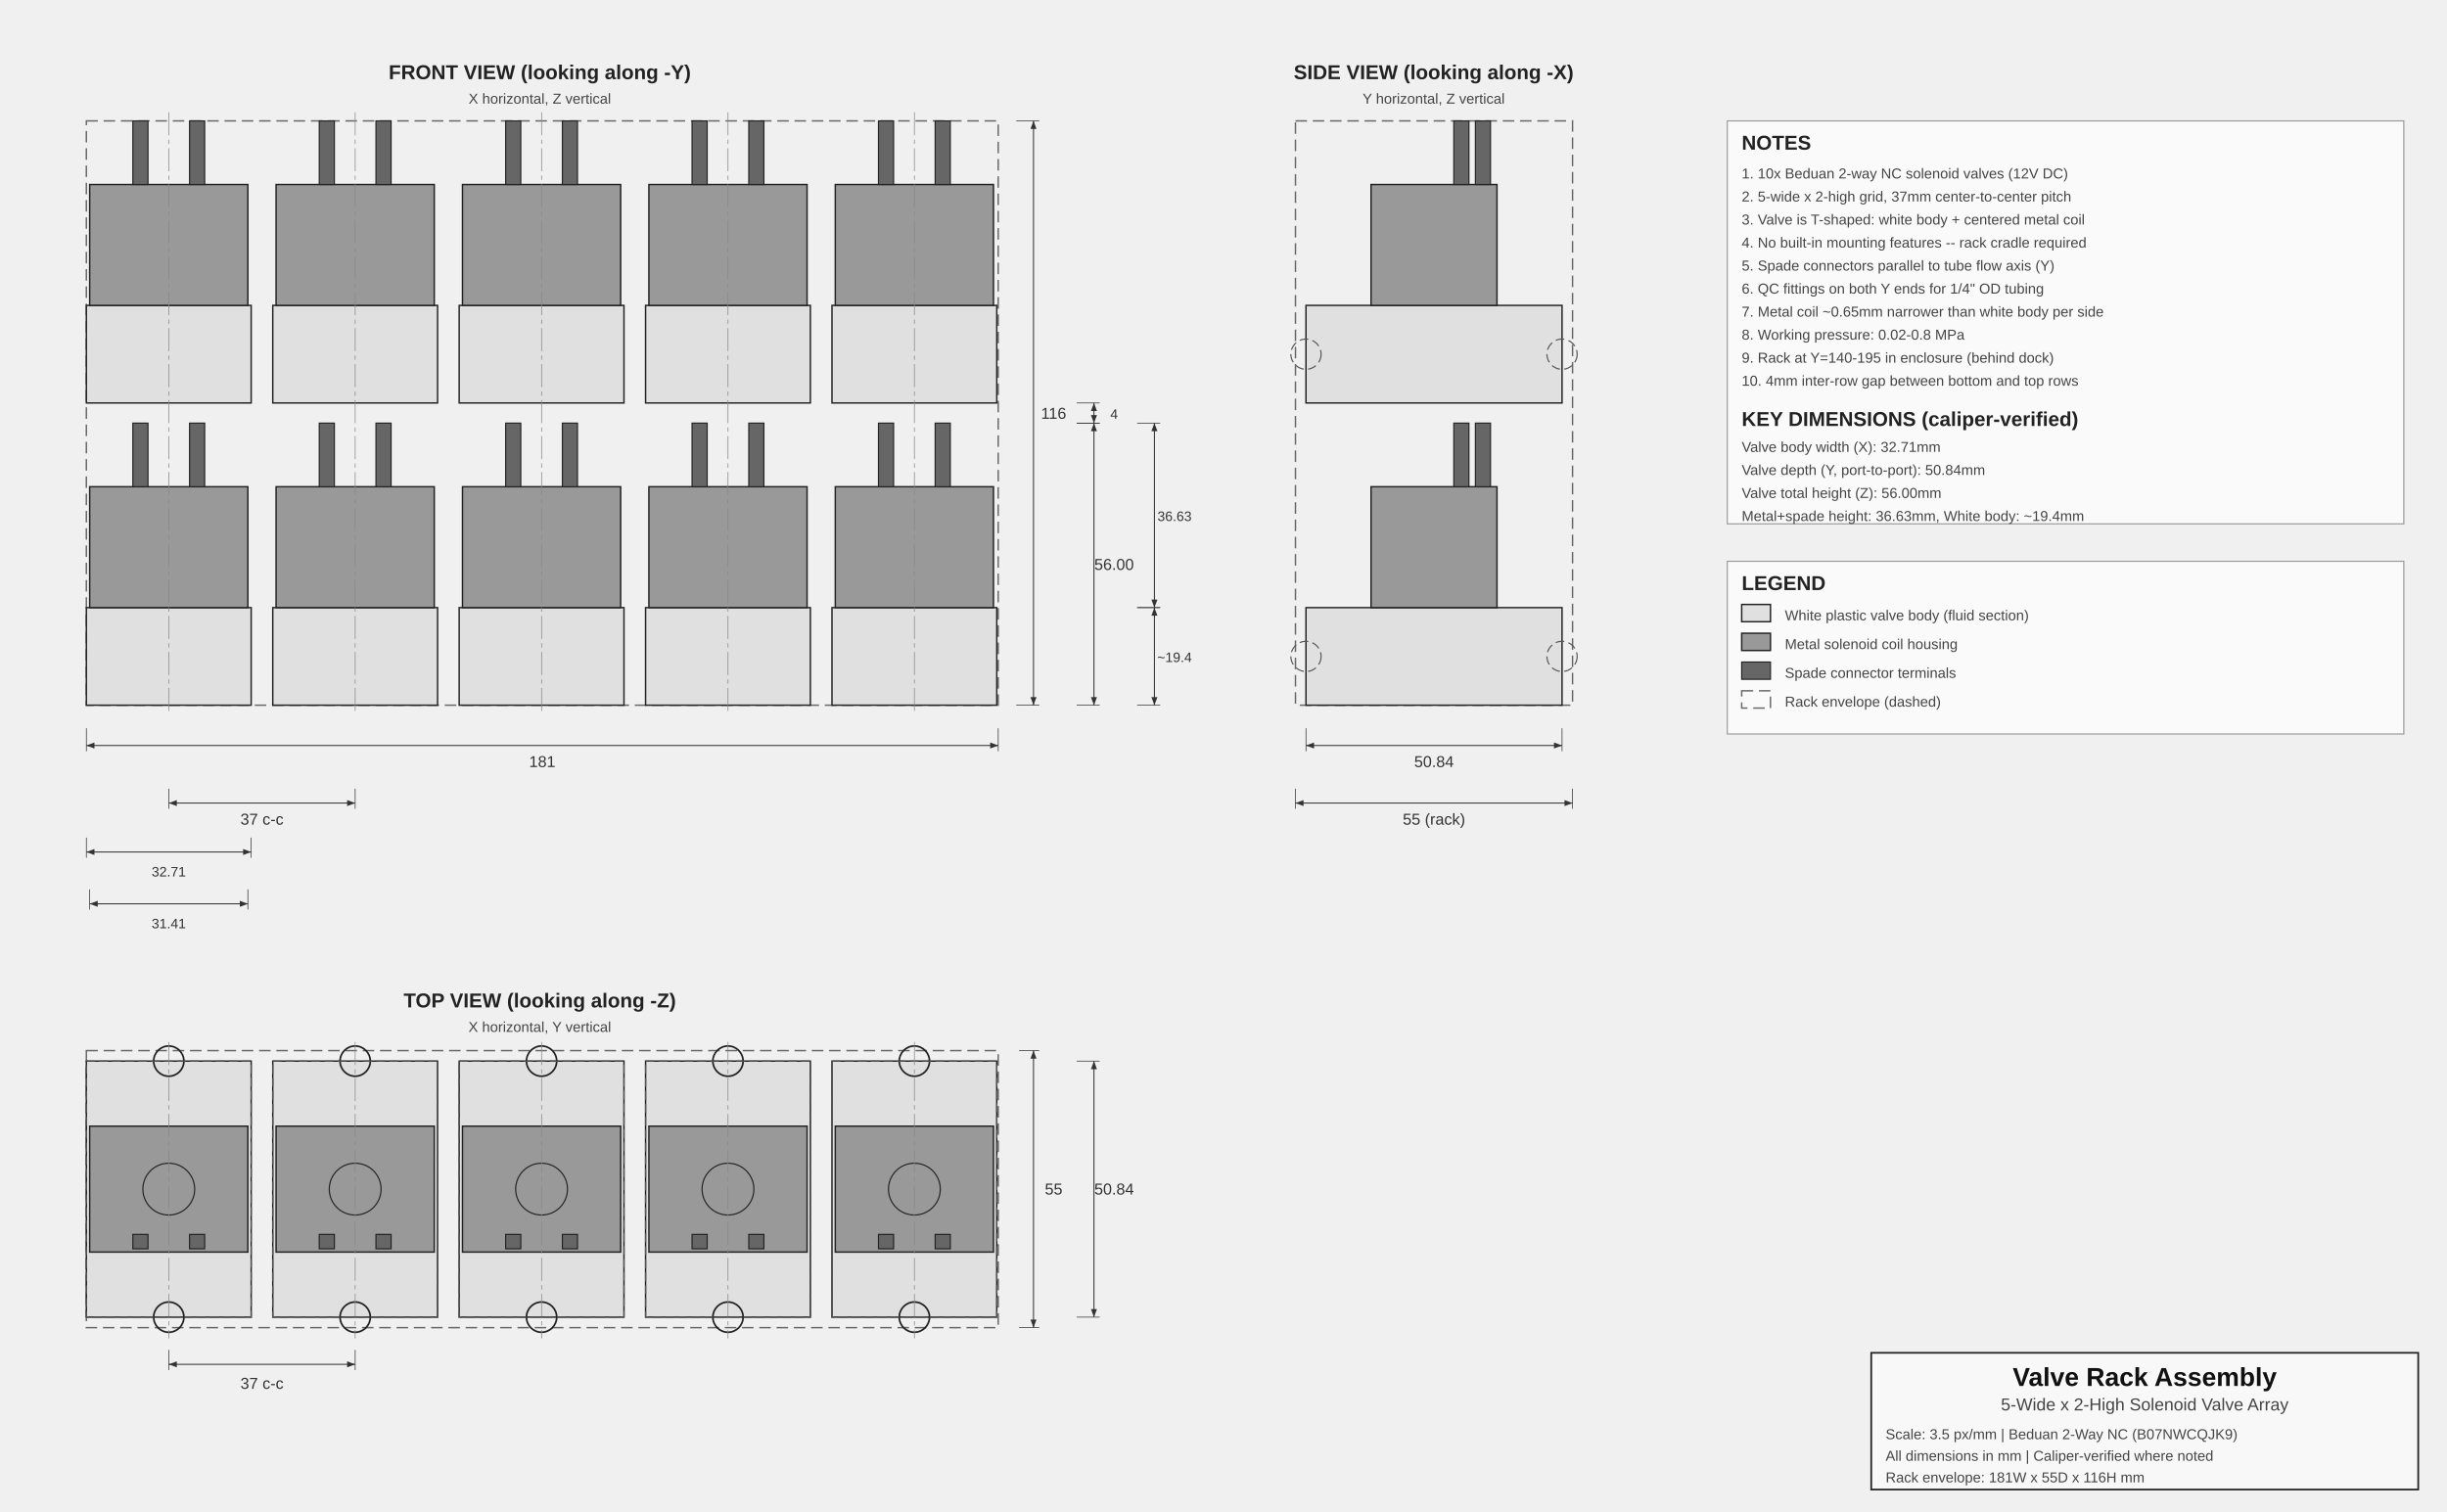
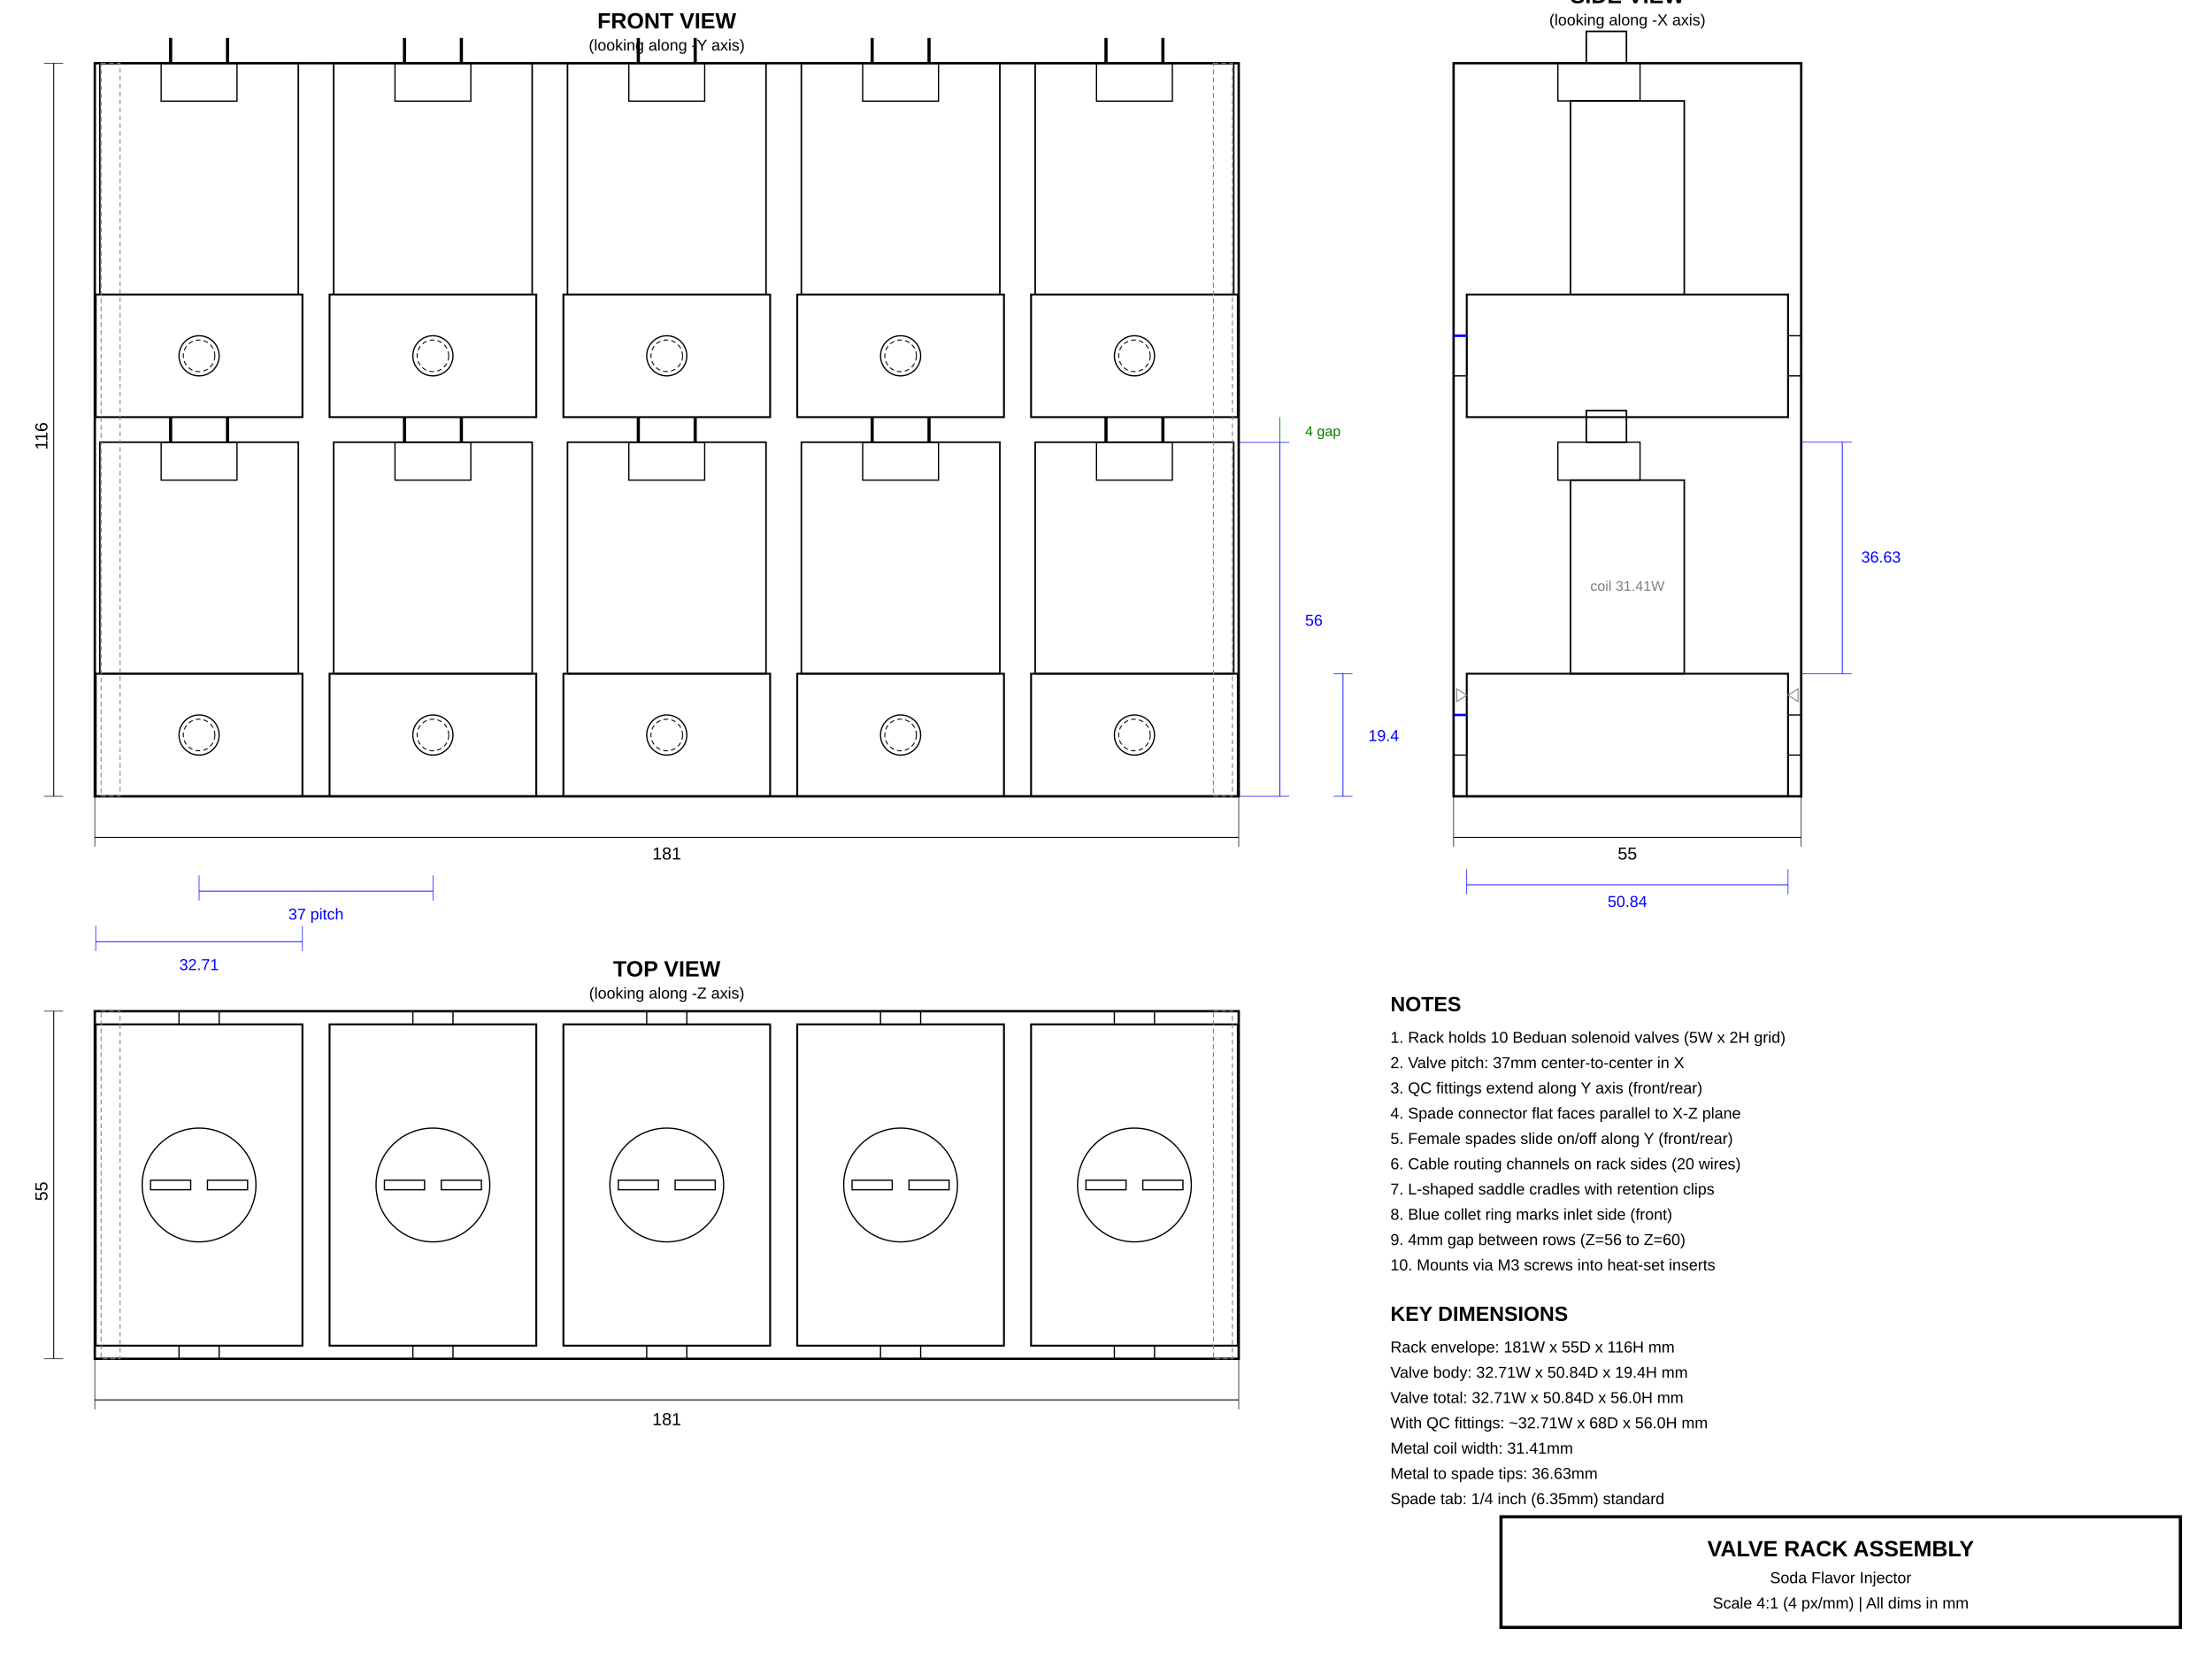
- <svg xmlns="http://www.w3.org/2000/svg" viewBox="0 0 1700 1050" width="1700" height="1050" font-family="Arial, Helvetica, sans-serif">
-   <defs>
-     <marker id="arrow" markerWidth="8" markerHeight="6" refX="8" refY="3" orient="auto">
-       <path d="M0,0 L8,3 L0,6 Z" fill="#333" />
-     </marker>
-     <marker id="arrow-rev" markerWidth="8" markerHeight="6" refX="0" refY="3" orient="auto">
-       <path d="M8,0 L0,3 L8,6 Z" fill="#333" />
-     </marker>
-     <style>
-       .dim-line { stroke: #333; stroke-width: 0.7; fill: none; marker-start: url(#arrow-rev); marker-end: url(#arrow); }
-       .dim-ext { stroke: #333; stroke-width: 0.5; fill: none; }
-       .dim-text { font-size: 11px; fill: #333; text-anchor: middle; }
-       .dim-text-sm { font-size: 9.5px; fill: #333; text-anchor: middle; }
-       .label { font-size: 14px; font-weight: bold; fill: #222; }
-       .note { font-size: 10px; fill: #444; }
-       .title-text { font-size: 18px; font-weight: bold; fill: #111; }
-       .subtitle { font-size: 12px; fill: #444; }
-       .hidden { stroke: #555; stroke-width: 0.8; stroke-dasharray: 6,3; fill: none; }
-       .visible { stroke: #222; stroke-width: 1.2; fill: none; }
-       .centerline { stroke: #888; stroke-width: 0.5; stroke-dasharray: 16,3,3,3; fill: none; }
-       .rack-env { stroke: #666; stroke-width: 1; stroke-dasharray: 8,4; fill: none; }
-       .white-body { fill: #e0e0e0; stroke: #222; stroke-width: 1; }
-       .metal-body { fill: #999; stroke: #222; stroke-width: 1; }
-       .spade { fill: #666; stroke: #222; stroke-width: 0.8; }
-     </style>
-   </defs>
-   <rect x="1300" y="940" width="380" height="95" fill="#f8f8f8" stroke="#222" stroke-width="1.2" />
-   <text x="1490" y="963" class="title-text" text-anchor="middle">Valve Rack Assembly</text>
-   <text x="1490" y="980" class="subtitle" text-anchor="middle">5-Wide x 2-High Solenoid Valve Array</text>
-   <text x="1310" y="1000" class="note">Scale: 3.5 px/mm | Beduan 2-Way NC (B07NWCQJK9)</text>
-   <text x="1310" y="1015" class="note">All dimensions in mm | Caliper-verified where noted</text>
-   <text x="1310" y="1030" class="note">Rack envelope: 181W x 55D x 116H mm</text>
-   <text x="375" y="55" class="label" text-anchor="middle">FRONT VIEW (looking along -Y)</text>
-   <text x="375" y="72" class="note" text-anchor="middle">X horizontal, Z vertical</text>
-   <rect x="60" y="84" width="633.5" height="406" class="rack-env" />
-   <g id="valve-r1-v1">
-     <rect x="60" y="422.2" width="114.5" height="67.8" class="white-body" />
-     <rect x="62.3" y="338.2" width="109.9" height="84" class="metal-body" />
-     <rect x="92.3" y="294" width="10.5" height="44.2" class="spade" />
-     <rect x="131.7" y="294" width="10.5" height="44.2" class="spade" />
-   </g>
-   <g id="valve-r1-v2" transform="translate(129.5, 0)">
-     <rect x="60" y="422.2" width="114.5" height="67.8" class="white-body" />
-     <rect x="62.3" y="338.2" width="109.9" height="84" class="metal-body" />
-     <rect x="92.3" y="294" width="10.5" height="44.2" class="spade" />
-     <rect x="131.7" y="294" width="10.5" height="44.2" class="spade" />
-   </g>
-   <g id="valve-r1-v3" transform="translate(259, 0)">
-     <rect x="60" y="422.2" width="114.5" height="67.8" class="white-body" />
-     <rect x="62.3" y="338.2" width="109.9" height="84" class="metal-body" />
-     <rect x="92.3" y="294" width="10.5" height="44.2" class="spade" />
-     <rect x="131.7" y="294" width="10.5" height="44.2" class="spade" />
-   </g>
-   <g id="valve-r1-v4" transform="translate(388.5, 0)">
-     <rect x="60" y="422.2" width="114.5" height="67.8" class="white-body" />
-     <rect x="62.3" y="338.2" width="109.9" height="84" class="metal-body" />
-     <rect x="92.3" y="294" width="10.5" height="44.2" class="spade" />
-     <rect x="131.7" y="294" width="10.5" height="44.2" class="spade" />
-   </g>
-   <g id="valve-r1-v5" transform="translate(518, 0)">
-     <rect x="60" y="422.2" width="114.5" height="67.8" class="white-body" />
-     <rect x="62.3" y="338.2" width="109.9" height="84" class="metal-body" />
-     <rect x="92.3" y="294" width="10.5" height="44.2" class="spade" />
-     <rect x="131.7" y="294" width="10.5" height="44.2" class="spade" />
-   </g>
-   <g id="valve-r2-v1" transform="translate(0, -210)">
-     <rect x="60" y="422.2" width="114.5" height="67.8" class="white-body" />
-     <rect x="62.3" y="338.2" width="109.9" height="84" class="metal-body" />
-     <rect x="92.3" y="294" width="10.5" height="44.2" class="spade" />
-     <rect x="131.7" y="294" width="10.5" height="44.2" class="spade" />
-   </g>
-   <g id="valve-r2-v2" transform="translate(129.5, -210)">
-     <rect x="60" y="422.2" width="114.5" height="67.8" class="white-body" />
-     <rect x="62.3" y="338.2" width="109.9" height="84" class="metal-body" />
-     <rect x="92.3" y="294" width="10.5" height="44.2" class="spade" />
-     <rect x="131.7" y="294" width="10.5" height="44.2" class="spade" />
-   </g>
-   <g id="valve-r2-v3" transform="translate(259, -210)">
-     <rect x="60" y="422.2" width="114.5" height="67.8" class="white-body" />
-     <rect x="62.3" y="338.2" width="109.9" height="84" class="metal-body" />
-     <rect x="92.3" y="294" width="10.5" height="44.2" class="spade" />
-     <rect x="131.7" y="294" width="10.5" height="44.2" class="spade" />
-   </g>
-   <g id="valve-r2-v4" transform="translate(388.5, -210)">
-     <rect x="60" y="422.2" width="114.5" height="67.8" class="white-body" />
-     <rect x="62.3" y="338.2" width="109.9" height="84" class="metal-body" />
-     <rect x="92.3" y="294" width="10.5" height="44.2" class="spade" />
-     <rect x="131.7" y="294" width="10.5" height="44.2" class="spade" />
-   </g>
-   <g id="valve-r2-v5" transform="translate(518, -210)">
-     <rect x="60" y="422.2" width="114.5" height="67.8" class="white-body" />
-     <rect x="62.3" y="338.2" width="109.9" height="84" class="metal-body" />
-     <rect x="92.3" y="294" width="10.5" height="44.2" class="spade" />
-     <rect x="131.7" y="294" width="10.5" height="44.2" class="spade" />
-   </g>
-   <line x1="117.25" y1="78" x2="117.25" y2="496" class="centerline" />
-   <line x1="246.75" y1="78" x2="246.75" y2="496" class="centerline" />
-   <line x1="376.25" y1="78" x2="376.25" y2="496" class="centerline" />
-   <line x1="505.75" y1="78" x2="505.75" y2="496" class="centerline" />
-   <line x1="635.25" y1="78" x2="635.25" y2="496" class="centerline" />
-   <line x1="60" y1="506" x2="60" y2="522" class="dim-ext" />
-   <line x1="693.5" y1="506" x2="693.5" y2="522" class="dim-ext" />
-   <line x1="60" y1="518" x2="693.5" y2="518" class="dim-line" />
-   <text x="376.75" y="533" class="dim-text">181</text>
-   <line x1="706" y1="490" x2="722" y2="490" class="dim-ext" />
-   <line x1="706" y1="84" x2="722" y2="84" class="dim-ext" />
-   <line x1="718" y1="490" x2="718" y2="84" class="dim-line" />
-   <text x="732" y="291" class="dim-text" text-anchor="start">116</text>
-   <line x1="748" y1="490" x2="764" y2="490" class="dim-ext" />
-   <line x1="748" y1="294" x2="764" y2="294" class="dim-ext" />
-   <line x1="760" y1="490" x2="760" y2="294" class="dim-line" />
-   <text x="774" y="396" class="dim-text" text-anchor="start">56.00</text>
-   <line x1="790" y1="490" x2="806" y2="490" class="dim-ext" />
-   <line x1="790" y1="422.2" x2="806" y2="422.2" class="dim-ext" />
-   <line x1="802" y1="490" x2="802" y2="422.2" class="dim-line" />
-   <text x="816" y="460" class="dim-text-sm" text-anchor="start">~19.4</text>
-   <line x1="790" y1="422.2" x2="806" y2="422.2" class="dim-ext" />
-   <line x1="790" y1="294" x2="806" y2="294" class="dim-ext" />
-   <line x1="802" y1="422.2" x2="802" y2="294" class="dim-line" />
-   <text x="816" y="362" class="dim-text-sm" text-anchor="start">36.63</text>
-   <line x1="748" y1="294" x2="764" y2="294" class="dim-ext" />
-   <line x1="748" y1="280" x2="764" y2="280" class="dim-ext" />
-   <line x1="760" y1="294" x2="760" y2="280" class="dim-line" />
-   <text x="774" y="291" class="dim-text-sm" text-anchor="start">4</text>
-   <line x1="117.25" y1="548" x2="117.25" y2="562" class="dim-ext" />
-   <line x1="246.75" y1="548" x2="246.75" y2="562" class="dim-ext" />
-   <line x1="117.25" y1="558" x2="246.75" y2="558" class="dim-line" />
-   <text x="182" y="573" class="dim-text">37 c-c</text>
-   <line x1="60" y1="582" x2="60" y2="596" class="dim-ext" />
-   <line x1="174.5" y1="582" x2="174.5" y2="596" class="dim-ext" />
-   <line x1="60" y1="592" x2="174.5" y2="592" class="dim-line" />
-   <text x="117.25" y="609" class="dim-text-sm">32.71</text>
-   <line x1="62.3" y1="618" x2="62.3" y2="632" class="dim-ext" />
-   <line x1="172.2" y1="618" x2="172.2" y2="632" class="dim-ext" />
-   <line x1="62.3" y1="628" x2="172.2" y2="628" class="dim-line" />
-   <text x="117.25" y="645" class="dim-text-sm">31.41</text>
-   <text x="996" y="55" class="label" text-anchor="middle">SIDE VIEW (looking along -X)</text>
-   <text x="996" y="72" class="note" text-anchor="middle">Y horizontal, Z vertical</text>
-   <rect x="900" y="84" width="192.5" height="406" class="rack-env" />
-   <rect x="907.3" y="422.2" width="177.9" height="67.8" class="white-body" />
-   <rect x="952.5" y="338.2" width="87.5" height="84" class="metal-body" />
-   <rect x="1010" y="294" width="10.5" height="44.2" class="spade" />
-   <rect x="1025" y="294" width="10.5" height="44.2" class="spade" />
-   <circle cx="907.3" cy="456.1" r="10.5" class="hidden" />
-   <circle cx="1085.2" cy="456.1" r="10.5" class="hidden" />
-   <rect x="907.3" y="212.2" width="177.9" height="67.8" class="white-body" />
-   <rect x="952.5" y="128.2" width="87.5" height="84" class="metal-body" />
-   <rect x="1010" y="84" width="10.5" height="44.2" class="spade" />
-   <rect x="1025" y="84" width="10.5" height="44.2" class="spade" />
-   <circle cx="907.3" cy="246.1" r="10.5" class="hidden" />
-   <circle cx="1085.2" cy="246.1" r="10.5" class="hidden" />
-   <line x1="907.3" y1="506" x2="907.3" y2="522" class="dim-ext" />
-   <line x1="1085.2" y1="506" x2="1085.2" y2="522" class="dim-ext" />
-   <line x1="907.3" y1="518" x2="1085.2" y2="518" class="dim-line" />
-   <text x="996.25" y="533" class="dim-text">50.84</text>
-   <line x1="900" y1="548" x2="900" y2="562" class="dim-ext" />
-   <line x1="1092.5" y1="548" x2="1092.5" y2="562" class="dim-ext" />
-   <line x1="900" y1="558" x2="1092.5" y2="558" class="dim-line" />
-   <text x="996.25" y="573" class="dim-text">55 (rack)</text>
-   <text x="375" y="700" class="label" text-anchor="middle">TOP VIEW (looking along -Z)</text>
-   <text x="375" y="717" class="note" text-anchor="middle">X horizontal, Y vertical</text>
-   <rect x="60" y="730" width="633.5" height="192.5" class="rack-env" />
-   <rect x="60" y="737.3" width="114.5" height="177.9" class="white-body" />
-   <rect x="62.3" y="782.5" width="109.9" height="87.5" class="metal-body" />
-   <circle cx="117.25" cy="826.25" r="18" fill="none" stroke="#222" stroke-width="0.8" />
-   <rect x="92.3" y="857.7" width="10.5" height="10" class="spade" />
-   <rect x="131.7" y="857.7" width="10.5" height="10" class="spade" />
-   <circle cx="117.25" cy="737.3" r="10.5" class="visible" />
-   <circle cx="117.25" cy="915.2" r="10.5" class="visible" />
-   <g transform="translate(129.5, 0)">
-     <rect x="60" y="737.3" width="114.5" height="177.9" class="white-body" />
-     <rect x="62.3" y="782.5" width="109.9" height="87.5" class="metal-body" />
-     <circle cx="117.25" cy="826.25" r="18" fill="none" stroke="#222" stroke-width="0.8" />
-     <rect x="92.3" y="857.7" width="10.5" height="10" class="spade" />
-     <rect x="131.7" y="857.7" width="10.5" height="10" class="spade" />
-     <circle cx="117.25" cy="737.3" r="10.5" class="visible" />
-     <circle cx="117.25" cy="915.2" r="10.5" class="visible" />
-   </g>
-   <g transform="translate(259, 0)">
-     <rect x="60" y="737.3" width="114.5" height="177.9" class="white-body" />
-     <rect x="62.3" y="782.5" width="109.9" height="87.5" class="metal-body" />
-     <circle cx="117.25" cy="826.25" r="18" fill="none" stroke="#222" stroke-width="0.8" />
-     <rect x="92.3" y="857.7" width="10.5" height="10" class="spade" />
-     <rect x="131.7" y="857.7" width="10.5" height="10" class="spade" />
-     <circle cx="117.25" cy="737.3" r="10.5" class="visible" />
-     <circle cx="117.25" cy="915.2" r="10.5" class="visible" />
-   </g>
-   <g transform="translate(388.5, 0)">
-     <rect x="60" y="737.3" width="114.5" height="177.9" class="white-body" />
-     <rect x="62.3" y="782.5" width="109.9" height="87.5" class="metal-body" />
-     <circle cx="117.25" cy="826.25" r="18" fill="none" stroke="#222" stroke-width="0.8" />
-     <rect x="92.3" y="857.7" width="10.5" height="10" class="spade" />
-     <rect x="131.7" y="857.7" width="10.5" height="10" class="spade" />
-     <circle cx="117.25" cy="737.3" r="10.5" class="visible" />
-     <circle cx="117.25" cy="915.2" r="10.5" class="visible" />
-   </g>
-   <g transform="translate(518, 0)">
-     <rect x="60" y="737.3" width="114.5" height="177.9" class="white-body" />
-     <rect x="62.3" y="782.5" width="109.9" height="87.5" class="metal-body" />
-     <circle cx="117.25" cy="826.25" r="18" fill="none" stroke="#222" stroke-width="0.8" />
-     <rect x="92.3" y="857.7" width="10.5" height="10" class="spade" />
-     <rect x="131.7" y="857.7" width="10.5" height="10" class="spade" />
-     <circle cx="117.25" cy="737.3" r="10.5" class="visible" />
-     <circle cx="117.25" cy="915.2" r="10.5" class="visible" />
-   </g>
-   <rect x="60" y="737.3" width="114.5" height="177.9" class="hidden" />
-   <g transform="translate(129.5, 0)">
-     <rect x="60" y="737.3" width="114.5" height="177.9" class="hidden" />
-   </g>
-   <g transform="translate(259, 0)">
-     <rect x="60" y="737.3" width="114.5" height="177.9" class="hidden" />
-   </g>
-   <g transform="translate(388.5, 0)">
-     <rect x="60" y="737.3" width="114.5" height="177.9" class="hidden" />
-   </g>
-   <g transform="translate(518, 0)">
-     <rect x="60" y="737.3" width="114.5" height="177.9" class="hidden" />
-   </g>
-   <line x1="117.25" y1="724" x2="117.25" y2="930" class="centerline" />
-   <line x1="246.75" y1="724" x2="246.75" y2="930" class="centerline" />
-   <line x1="376.25" y1="724" x2="376.25" y2="930" class="centerline" />
-   <line x1="505.75" y1="724" x2="505.75" y2="930" class="centerline" />
-   <line x1="635.25" y1="724" x2="635.25" y2="930" class="centerline" />
-   <line x1="117.25" y1="938" x2="117.25" y2="952" class="dim-ext" />
-   <line x1="246.75" y1="938" x2="246.75" y2="952" class="dim-ext" />
-   <line x1="117.25" y1="948" x2="246.75" y2="948" class="dim-line" />
-   <text x="182" y="965" class="dim-text">37 c-c</text>
-   <line x1="708" y1="730" x2="722" y2="730" class="dim-ext" />
-   <line x1="708" y1="922.5" x2="722" y2="922.5" class="dim-ext" />
-   <line x1="718" y1="730" x2="718" y2="922.5" class="dim-line" />
-   <text x="732" y="830" class="dim-text" text-anchor="start">55</text>
-   <line x1="748" y1="737.3" x2="764" y2="737.3" class="dim-ext" />
-   <line x1="748" y1="915.2" x2="764" y2="915.2" class="dim-ext" />
-   <line x1="760" y1="737.3" x2="760" y2="915.2" class="dim-line" />
-   <text x="774" y="830" class="dim-text" text-anchor="start">50.84</text>
-   <rect x="1200" y="84" width="470" height="280" fill="#fafafa" stroke="#999" stroke-width="0.8" />
-   <text x="1210" y="104" class="label">NOTES</text>
-   <text x="1210" y="124" class="note">1. 10x Beduan 2-way NC solenoid valves (12V DC)</text>
-   <text x="1210" y="140" class="note">2. 5-wide x 2-high grid, 37mm center-to-center pitch</text>
-   <text x="1210" y="156" class="note">3. Valve is T-shaped: white body + centered metal coil</text>
-   <text x="1210" y="172" class="note">4. No built-in mounting features -- rack cradle required</text>
-   <text x="1210" y="188" class="note">5. Spade connectors parallel to tube flow axis (Y)</text>
-   <text x="1210" y="204" class="note">6. QC fittings on both Y ends for 1/4" OD tubing</text>
-   <text x="1210" y="220" class="note">7. Metal coil ~0.65mm narrower than white body per side</text>
-   <text x="1210" y="236" class="note">8. Working pressure: 0.02-0.8 MPa</text>
-   <text x="1210" y="252" class="note">9. Rack at Y=140-195 in enclosure (behind dock)</text>
-   <text x="1210" y="268" class="note">10. 4mm inter-row gap between bottom and top rows</text>
-   <text x="1210" y="296" class="label" font-size="12">KEY DIMENSIONS (caliper-verified)</text>
-   <text x="1210" y="314" class="note">Valve body width (X): 32.71mm</text>
-   <text x="1210" y="330" class="note">Valve depth (Y, port-to-port): 50.84mm</text>
-   <text x="1210" y="346" class="note">Valve total height (Z): 56.00mm</text>
-   <text x="1210" y="362" class="note">Metal+spade height: 36.63mm, White body: ~19.4mm</text>
-   <rect x="1200" y="390" width="470" height="120" fill="#fafafa" stroke="#999" stroke-width="0.8" />
-   <text x="1210" y="410" class="label">LEGEND</text>
-   <rect x="1210" y="420" width="20" height="12" class="white-body" />
-   <text x="1240" y="431" class="note">White plastic valve body (fluid section)</text>
-   <rect x="1210" y="440" width="20" height="12" class="metal-body" />
-   <text x="1240" y="451" class="note">Metal solenoid coil housing</text>
-   <rect x="1210" y="460" width="20" height="12" class="spade" />
-   <text x="1240" y="471" class="note">Spade connector terminals</text>
-   <rect x="1210" y="480" width="20" height="12" fill="none" stroke="#666" stroke-width="1" stroke-dasharray="8,4" />
-   <text x="1240" y="491" class="note">Rack envelope (dashed)</text>
+ <svg xmlns="http://www.w3.org/2000/svg" viewBox="0 0 1400 1050" width="1400" height="1050" font-family="Arial, sans-serif">
+   <rect width="1400" height="1050" fill="white" />
+   <rect x="950" y="960" width="430" height="70" fill="none" stroke="black" stroke-width="2" />
+   <text x="1165" y="985" text-anchor="middle" font-size="14" font-weight="bold">VALVE RACK ASSEMBLY</text>
+   <text x="1165" y="1002" text-anchor="middle" font-size="10">Soda Flavor Injector</text>
+   <text x="1165" y="1018" text-anchor="middle" font-size="10">Scale 4:1 (4 px/mm) | All dims in mm</text>
+   <g id="front-view" transform="translate(60, 40)">
+     <text x="362" y="-22" text-anchor="middle" font-size="14" font-weight="bold">FRONT VIEW</text>
+     <text x="362" y="-8" text-anchor="middle" font-size="10">(looking along -Y axis)</text>
+     <rect x="0" y="0" width="724" height="464" fill="none" stroke="black" stroke-width="1.5" />
+     <g id="front-v1-r1">
+       <rect x="0.58" y="386.4" width="130.84" height="77.6" fill="none" stroke="black" stroke-width="1.2" />
+       <rect x="3.18" y="239.88" width="125.64" height="146.52" fill="none" stroke="black" stroke-width="1" />
+       <rect x="42" y="239.88" width="48" height="24" fill="none" stroke="black" stroke-width="0.8" />
+       <line x1="48" y1="239.88" x2="48" y2="224" stroke="black" stroke-width="2" />
+       <line x1="84" y1="239.88" x2="84" y2="224" stroke="black" stroke-width="2" />
+     </g>
+     <g id="front-v2-r1" transform="translate(148, 0)">
+       <rect x="0.58" y="386.4" width="130.84" height="77.6" fill="none" stroke="black" stroke-width="1.2" />
+       <rect x="3.18" y="239.88" width="125.64" height="146.52" fill="none" stroke="black" stroke-width="1" />
+       <rect x="42" y="239.88" width="48" height="24" fill="none" stroke="black" stroke-width="0.8" />
+       <line x1="48" y1="239.88" x2="48" y2="224" stroke="black" stroke-width="2" />
+       <line x1="84" y1="239.88" x2="84" y2="224" stroke="black" stroke-width="2" />
+     </g>
+     <g id="front-v3-r1" transform="translate(296, 0)">
+       <rect x="0.58" y="386.4" width="130.84" height="77.6" fill="none" stroke="black" stroke-width="1.2" />
+       <rect x="3.18" y="239.88" width="125.64" height="146.52" fill="none" stroke="black" stroke-width="1" />
+       <rect x="42" y="239.88" width="48" height="24" fill="none" stroke="black" stroke-width="0.8" />
+       <line x1="48" y1="239.88" x2="48" y2="224" stroke="black" stroke-width="2" />
+       <line x1="84" y1="239.88" x2="84" y2="224" stroke="black" stroke-width="2" />
+     </g>
+     <g id="front-v4-r1" transform="translate(444, 0)">
+       <rect x="0.58" y="386.4" width="130.84" height="77.6" fill="none" stroke="black" stroke-width="1.2" />
+       <rect x="3.18" y="239.88" width="125.64" height="146.52" fill="none" stroke="black" stroke-width="1" />
+       <rect x="42" y="239.88" width="48" height="24" fill="none" stroke="black" stroke-width="0.8" />
+       <line x1="48" y1="239.88" x2="48" y2="224" stroke="black" stroke-width="2" />
+       <line x1="84" y1="239.88" x2="84" y2="224" stroke="black" stroke-width="2" />
+     </g>
+     <g id="front-v5-r1" transform="translate(592, 0)">
+       <rect x="0.58" y="386.4" width="130.84" height="77.6" fill="none" stroke="black" stroke-width="1.2" />
+       <rect x="3.18" y="239.88" width="125.64" height="146.52" fill="none" stroke="black" stroke-width="1" />
+       <rect x="42" y="239.88" width="48" height="24" fill="none" stroke="black" stroke-width="0.8" />
+       <line x1="48" y1="239.88" x2="48" y2="224" stroke="black" stroke-width="2" />
+       <line x1="84" y1="239.88" x2="84" y2="224" stroke="black" stroke-width="2" />
+     </g>
+     <g id="front-v1-r2">
+       <rect x="0.58" y="146.4" width="130.84" height="77.6" fill="none" stroke="black" stroke-width="1.2" />
+       <rect x="3.18" y="0" width="125.64" height="146.4" fill="none" stroke="black" stroke-width="1" />
+       <rect x="42" y="0" width="48" height="24" fill="none" stroke="black" stroke-width="0.8" />
+       <line x1="48" y1="0" x2="48" y2="-16" stroke="black" stroke-width="2" />
+       <line x1="84" y1="0" x2="84" y2="-16" stroke="black" stroke-width="2" />
+     </g>
+     <g id="front-v2-r2" transform="translate(148, 0)">
+       <rect x="0.58" y="146.4" width="130.84" height="77.6" fill="none" stroke="black" stroke-width="1.2" />
+       <rect x="3.18" y="0" width="125.64" height="146.4" fill="none" stroke="black" stroke-width="1" />
+       <rect x="42" y="0" width="48" height="24" fill="none" stroke="black" stroke-width="0.8" />
+       <line x1="48" y1="0" x2="48" y2="-16" stroke="black" stroke-width="2" />
+       <line x1="84" y1="0" x2="84" y2="-16" stroke="black" stroke-width="2" />
+     </g>
+     <g id="front-v3-r2" transform="translate(296, 0)">
+       <rect x="0.58" y="146.4" width="130.84" height="77.6" fill="none" stroke="black" stroke-width="1.2" />
+       <rect x="3.18" y="0" width="125.64" height="146.4" fill="none" stroke="black" stroke-width="1" />
+       <rect x="42" y="0" width="48" height="24" fill="none" stroke="black" stroke-width="0.8" />
+       <line x1="48" y1="0" x2="48" y2="-16" stroke="black" stroke-width="2" />
+       <line x1="84" y1="0" x2="84" y2="-16" stroke="black" stroke-width="2" />
+     </g>
+     <g id="front-v4-r2" transform="translate(444, 0)">
+       <rect x="0.58" y="146.4" width="130.84" height="77.6" fill="none" stroke="black" stroke-width="1.2" />
+       <rect x="3.18" y="0" width="125.64" height="146.4" fill="none" stroke="black" stroke-width="1" />
+       <rect x="42" y="0" width="48" height="24" fill="none" stroke="black" stroke-width="0.8" />
+       <line x1="48" y1="0" x2="48" y2="-16" stroke="black" stroke-width="2" />
+       <line x1="84" y1="0" x2="84" y2="-16" stroke="black" stroke-width="2" />
+     </g>
+     <g id="front-v5-r2" transform="translate(592, 0)">
+       <rect x="0.58" y="146.4" width="130.84" height="77.6" fill="none" stroke="black" stroke-width="1.2" />
+       <rect x="3.18" y="0" width="125.64" height="146.4" fill="none" stroke="black" stroke-width="1" />
+       <rect x="42" y="0" width="48" height="24" fill="none" stroke="black" stroke-width="0.8" />
+       <line x1="48" y1="0" x2="48" y2="-16" stroke="black" stroke-width="2" />
+       <line x1="84" y1="0" x2="84" y2="-16" stroke="black" stroke-width="2" />
+     </g>
+     <circle cx="66" cy="425.2" r="12.7" fill="none" stroke="black" stroke-width="0.8" />
+     <circle cx="214" cy="425.2" r="12.7" fill="none" stroke="black" stroke-width="0.8" />
+     <circle cx="362" cy="425.2" r="12.7" fill="none" stroke="black" stroke-width="0.8" />
+     <circle cx="510" cy="425.2" r="12.7" fill="none" stroke="black" stroke-width="0.8" />
+     <circle cx="658" cy="425.2" r="12.7" fill="none" stroke="black" stroke-width="0.8" />
+     <circle cx="66" cy="425.2" r="10" fill="none" stroke="black" stroke-width="0.6" stroke-dasharray="3,2" />
+     <circle cx="214" cy="425.2" r="10" fill="none" stroke="black" stroke-width="0.6" stroke-dasharray="3,2" />
+     <circle cx="362" cy="425.2" r="10" fill="none" stroke="black" stroke-width="0.6" stroke-dasharray="3,2" />
+     <circle cx="510" cy="425.2" r="10" fill="none" stroke="black" stroke-width="0.6" stroke-dasharray="3,2" />
+     <circle cx="658" cy="425.2" r="10" fill="none" stroke="black" stroke-width="0.6" stroke-dasharray="3,2" />
+     <circle cx="66" cy="185.2" r="12.7" fill="none" stroke="black" stroke-width="0.8" />
+     <circle cx="214" cy="185.2" r="12.7" fill="none" stroke="black" stroke-width="0.8" />
+     <circle cx="362" cy="185.2" r="12.7" fill="none" stroke="black" stroke-width="0.8" />
+     <circle cx="510" cy="185.2" r="12.7" fill="none" stroke="black" stroke-width="0.8" />
+     <circle cx="658" cy="185.2" r="12.7" fill="none" stroke="black" stroke-width="0.8" />
+     <circle cx="66" cy="185.2" r="10" fill="none" stroke="black" stroke-width="0.6" stroke-dasharray="3,2" />
+     <circle cx="214" cy="185.2" r="10" fill="none" stroke="black" stroke-width="0.6" stroke-dasharray="3,2" />
+     <circle cx="362" cy="185.2" r="10" fill="none" stroke="black" stroke-width="0.6" stroke-dasharray="3,2" />
+     <circle cx="510" cy="185.2" r="10" fill="none" stroke="black" stroke-width="0.6" stroke-dasharray="3,2" />
+     <circle cx="658" cy="185.2" r="10" fill="none" stroke="black" stroke-width="0.6" stroke-dasharray="3,2" />
+     <rect x="4" y="0" width="12" height="464" fill="none" stroke="gray" stroke-width="0.6" stroke-dasharray="3,2" />
+     <rect x="708" y="0" width="12" height="464" fill="none" stroke="gray" stroke-width="0.6" stroke-dasharray="3,2" />
+     <line x1="0" y1="490" x2="724" y2="490" stroke="black" stroke-width="0.6" />
+     <line x1="0" y1="464" x2="0" y2="496" stroke="black" stroke-width="0.4" />
+     <line x1="724" y1="464" x2="724" y2="496" stroke="black" stroke-width="0.4" />
+     <text x="362" y="504" text-anchor="middle" font-size="11">181</text>
+     <line x1="-26" y1="0" x2="-26" y2="464" stroke="black" stroke-width="0.6" />
+     <line x1="-32" y1="0" x2="-20" y2="0" stroke="black" stroke-width="0.4" />
+     <line x1="-32" y1="464" x2="-20" y2="464" stroke="black" stroke-width="0.4" />
+     <text x="-30" y="236" text-anchor="middle" font-size="11" transform="rotate(-90, -30, 236)">116</text>
+     <line x1="66" y1="524" x2="214" y2="524" stroke="blue" stroke-width="0.5" />
+     <line x1="66" y1="514" x2="66" y2="530" stroke="blue" stroke-width="0.4" />
+     <line x1="214" y1="514" x2="214" y2="530" stroke="blue" stroke-width="0.4" />
+     <text x="140" y="542" text-anchor="middle" font-size="10" fill="blue">37 pitch</text>
+     <line x1="0.58" y1="556" x2="131.42" y2="556" stroke="blue" stroke-width="0.5" />
+     <line x1="0.58" y1="546" x2="0.58" y2="562" stroke="blue" stroke-width="0.4" />
+     <line x1="131.42" y1="546" x2="131.42" y2="562" stroke="blue" stroke-width="0.4" />
+     <text x="66" y="574" text-anchor="middle" font-size="10" fill="blue">32.71</text>
+     <line x1="750" y1="240" x2="750" y2="464" stroke="blue" stroke-width="0.5" />
+     <line x1="724" y1="240" x2="756" y2="240" stroke="blue" stroke-width="0.4" />
+     <line x1="724" y1="464" x2="756" y2="464" stroke="blue" stroke-width="0.4" />
+     <text x="766" y="356" text-anchor="start" font-size="10" fill="blue">56</text>
+     <line x1="750" y1="224" x2="750" y2="240" stroke="green" stroke-width="0.5" />
+     <text x="766" y="236" text-anchor="start" font-size="9" fill="green">4 gap</text>
+     <line x1="790" y1="386.4" x2="790" y2="464" stroke="blue" stroke-width="0.5" />
+     <line x1="784" y1="386.4" x2="796" y2="386.4" stroke="blue" stroke-width="0.4" />
+     <line x1="784" y1="464" x2="796" y2="464" stroke="blue" stroke-width="0.4" />
+     <text x="806" y="429" text-anchor="start" font-size="10" fill="blue">19.4</text>
+   </g>
+   <g id="side-view" transform="translate(920, 40)">
+     <text x="110" y="-38" text-anchor="middle" font-size="14" font-weight="bold">SIDE VIEW</text>
+     <text x="110" y="-24" text-anchor="middle" font-size="10">(looking along -X axis)</text>
+     <rect x="0" y="0" width="220" height="464" fill="none" stroke="black" stroke-width="1.5" />
+     <rect x="8.32" y="386.4" width="203.36" height="77.6" fill="none" stroke="black" stroke-width="1.2" />
+     <rect x="74" y="263.88" width="72" height="122.52" fill="none" stroke="black" stroke-width="1" />
+     <rect x="66" y="239.88" width="52" height="24" fill="none" stroke="black" stroke-width="0.8" />
+     <rect x="84" y="219.88" width="25.4" height="20" fill="none" stroke="black" stroke-width="1" />
+     <rect x="0" y="412.5" width="8.32" height="25.4" fill="none" stroke="black" stroke-width="0.8" />
+     <rect x="211.68" y="412.5" width="8.32" height="25.4" fill="none" stroke="black" stroke-width="0.8" />
+     <line x1="0" y1="412.5" x2="8.32" y2="412.5" stroke="blue" stroke-width="1.5" />
+     <rect x="8.32" y="146.4" width="203.36" height="77.6" fill="none" stroke="black" stroke-width="1.2" />
+     <rect x="74" y="23.88" width="72" height="122.52" fill="none" stroke="black" stroke-width="1" />
+     <rect x="66" y="-0.12" width="52" height="24" fill="none" stroke="black" stroke-width="0.8" />
+     <rect x="84" y="-20.12" width="25.4" height="20" fill="none" stroke="black" stroke-width="1" />
+     <rect x="0" y="172.5" width="8.32" height="25.4" fill="none" stroke="black" stroke-width="0.8" />
+     <rect x="211.68" y="172.5" width="8.32" height="25.4" fill="none" stroke="black" stroke-width="0.8" />
+     <line x1="0" y1="172.5" x2="8.32" y2="172.5" stroke="blue" stroke-width="1.5" />
+     <path d="M8.32,400 L2,396 L2,404 Z" fill="none" stroke="gray" stroke-width="0.6" />
+     <path d="M211.68,400 L218,396 L218,404 Z" fill="none" stroke="gray" stroke-width="0.6" />
+     <line x1="0" y1="490" x2="220" y2="490" stroke="black" stroke-width="0.6" />
+     <line x1="0" y1="464" x2="0" y2="496" stroke="black" stroke-width="0.4" />
+     <line x1="220" y1="464" x2="220" y2="496" stroke="black" stroke-width="0.4" />
+     <text x="110" y="504" text-anchor="middle" font-size="11">55</text>
+     <line x1="8.32" y1="520" x2="211.68" y2="520" stroke="blue" stroke-width="0.5" />
+     <line x1="8.32" y1="510" x2="8.32" y2="526" stroke="blue" stroke-width="0.4" />
+     <line x1="211.68" y1="510" x2="211.68" y2="526" stroke="blue" stroke-width="0.4" />
+     <text x="110" y="534" text-anchor="middle" font-size="10" fill="blue">50.84</text>
+     <line x1="246" y1="239.88" x2="246" y2="386.4" stroke="blue" stroke-width="0.5" />
+     <line x1="220" y1="239.88" x2="252" y2="239.88" stroke="blue" stroke-width="0.4" />
+     <line x1="220" y1="386.4" x2="252" y2="386.4" stroke="blue" stroke-width="0.4" />
+     <text x="258" y="316" text-anchor="start" font-size="10" fill="blue">36.63</text>
+     <text x="110" y="334" text-anchor="middle" font-size="9" fill="gray">coil 31.41W</text>
+   </g>
+   <g id="top-view" transform="translate(60, 640)">
+     <text x="362" y="-22" text-anchor="middle" font-size="14" font-weight="bold">TOP VIEW</text>
+     <text x="362" y="-8" text-anchor="middle" font-size="10">(looking along -Z axis)</text>
+     <rect x="0" y="0" width="724" height="220" fill="none" stroke="black" stroke-width="1.5" />
+     <rect x="0.58" y="8.32" width="130.84" height="203.36" fill="none" stroke="black" stroke-width="1.2" />
+     <rect x="148.58" y="8.32" width="130.84" height="203.36" fill="none" stroke="black" stroke-width="1.2" />
+     <rect x="296.58" y="8.32" width="130.84" height="203.36" fill="none" stroke="black" stroke-width="1.2" />
+     <rect x="444.58" y="8.32" width="130.84" height="203.36" fill="none" stroke="black" stroke-width="1.2" />
+     <rect x="592.58" y="8.32" width="130.84" height="203.36" fill="none" stroke="black" stroke-width="1.2" />
+     <circle cx="66" cy="110" r="36" fill="none" stroke="black" stroke-width="0.8" />
+     <circle cx="214" cy="110" r="36" fill="none" stroke="black" stroke-width="0.8" />
+     <circle cx="362" cy="110" r="36" fill="none" stroke="black" stroke-width="0.8" />
+     <circle cx="510" cy="110" r="36" fill="none" stroke="black" stroke-width="0.8" />
+     <circle cx="658" cy="110" r="36" fill="none" stroke="black" stroke-width="0.8" />
+     <rect x="35.3" y="107" width="25.4" height="6" fill="none" stroke="black" stroke-width="0.8" />
+     <rect x="71.3" y="107" width="25.4" height="6" fill="none" stroke="black" stroke-width="0.8" />
+     <rect x="183.3" y="107" width="25.4" height="6" fill="none" stroke="black" stroke-width="0.8" />
+     <rect x="219.3" y="107" width="25.4" height="6" fill="none" stroke="black" stroke-width="0.8" />
+     <rect x="331.3" y="107" width="25.4" height="6" fill="none" stroke="black" stroke-width="0.8" />
+     <rect x="367.3" y="107" width="25.4" height="6" fill="none" stroke="black" stroke-width="0.8" />
+     <rect x="479.3" y="107" width="25.4" height="6" fill="none" stroke="black" stroke-width="0.8" />
+     <rect x="515.3" y="107" width="25.4" height="6" fill="none" stroke="black" stroke-width="0.8" />
+     <rect x="627.3" y="107" width="25.4" height="6" fill="none" stroke="black" stroke-width="0.8" />
+     <rect x="663.3" y="107" width="25.4" height="6" fill="none" stroke="black" stroke-width="0.8" />
+     <rect x="53.3" y="0" width="25.4" height="8.32" fill="none" stroke="black" stroke-width="0.8" />
+     <rect x="201.3" y="0" width="25.4" height="8.32" fill="none" stroke="black" stroke-width="0.8" />
+     <rect x="349.3" y="0" width="25.4" height="8.32" fill="none" stroke="black" stroke-width="0.8" />
+     <rect x="497.3" y="0" width="25.4" height="8.32" fill="none" stroke="black" stroke-width="0.8" />
+     <rect x="645.3" y="0" width="25.4" height="8.32" fill="none" stroke="black" stroke-width="0.8" />
+     <rect x="53.3" y="211.68" width="25.4" height="8.32" fill="none" stroke="black" stroke-width="0.8" />
+     <rect x="201.3" y="211.68" width="25.4" height="8.32" fill="none" stroke="black" stroke-width="0.8" />
+     <rect x="349.3" y="211.68" width="25.4" height="8.32" fill="none" stroke="black" stroke-width="0.8" />
+     <rect x="497.3" y="211.68" width="25.4" height="8.32" fill="none" stroke="black" stroke-width="0.8" />
+     <rect x="645.3" y="211.68" width="25.4" height="8.32" fill="none" stroke="black" stroke-width="0.8" />
+     <rect x="4" y="0" width="12" height="220" fill="none" stroke="gray" stroke-width="0.6" stroke-dasharray="3,2" />
+     <rect x="708" y="0" width="12" height="220" fill="none" stroke="gray" stroke-width="0.6" stroke-dasharray="3,2" />
+     <line x1="0" y1="246" x2="724" y2="246" stroke="black" stroke-width="0.6" />
+     <line x1="0" y1="220" x2="0" y2="252" stroke="black" stroke-width="0.4" />
+     <line x1="724" y1="220" x2="724" y2="252" stroke="black" stroke-width="0.4" />
+     <text x="362" y="262" text-anchor="middle" font-size="11">181</text>
+     <line x1="-26" y1="0" x2="-26" y2="220" stroke="black" stroke-width="0.6" />
+     <line x1="-32" y1="0" x2="-20" y2="0" stroke="black" stroke-width="0.4" />
+     <line x1="-32" y1="220" x2="-20" y2="220" stroke="black" stroke-width="0.4" />
+     <text x="-30" y="114" text-anchor="middle" font-size="11" transform="rotate(-90, -30, 114)">55</text>
+   </g>
+   <g id="notes" transform="translate(880, 640)">
+     <text x="0" y="0" font-size="13" font-weight="bold">NOTES</text>
+     <text x="0" y="20" font-size="10">1. Rack holds 10 Beduan solenoid valves (5W x 2H grid)</text>
+     <text x="0" y="36" font-size="10">2. Valve pitch: 37mm center-to-center in X</text>
+     <text x="0" y="52" font-size="10">3. QC fittings extend along Y axis (front/rear)</text>
+     <text x="0" y="68" font-size="10">4. Spade connector flat faces parallel to X-Z plane</text>
+     <text x="0" y="84" font-size="10">5. Female spades slide on/off along Y (front/rear)</text>
+     <text x="0" y="100" font-size="10">6. Cable routing channels on rack sides (20 wires)</text>
+     <text x="0" y="116" font-size="10">7. L-shaped saddle cradles with retention clips</text>
+     <text x="0" y="132" font-size="10">8. Blue collet ring marks inlet side (front)</text>
+     <text x="0" y="148" font-size="10">9. 4mm gap between rows (Z=56 to Z=60)</text>
+     <text x="0" y="164" font-size="10">10. Mounts via M3 screws into heat-set inserts</text>
+     <text x="0" y="196" font-size="13" font-weight="bold">KEY DIMENSIONS</text>
+     <text x="0" y="216" font-size="10">Rack envelope: 181W x 55D x 116H mm</text>
+     <text x="0" y="232" font-size="10">Valve body: 32.71W x 50.84D x 19.4H mm</text>
+     <text x="0" y="248" font-size="10">Valve total: 32.71W x 50.84D x 56.0H mm</text>
+     <text x="0" y="264" font-size="10">With QC fittings: ~32.71W x 68D x 56.0H mm</text>
+     <text x="0" y="280" font-size="10">Metal coil width: 31.41mm</text>
+     <text x="0" y="296" font-size="10">Metal to spade tips: 36.63mm</text>
+     <text x="0" y="312" font-size="10">Spade tab: 1/4 inch (6.35mm) standard</text>
+   </g>
</svg>
